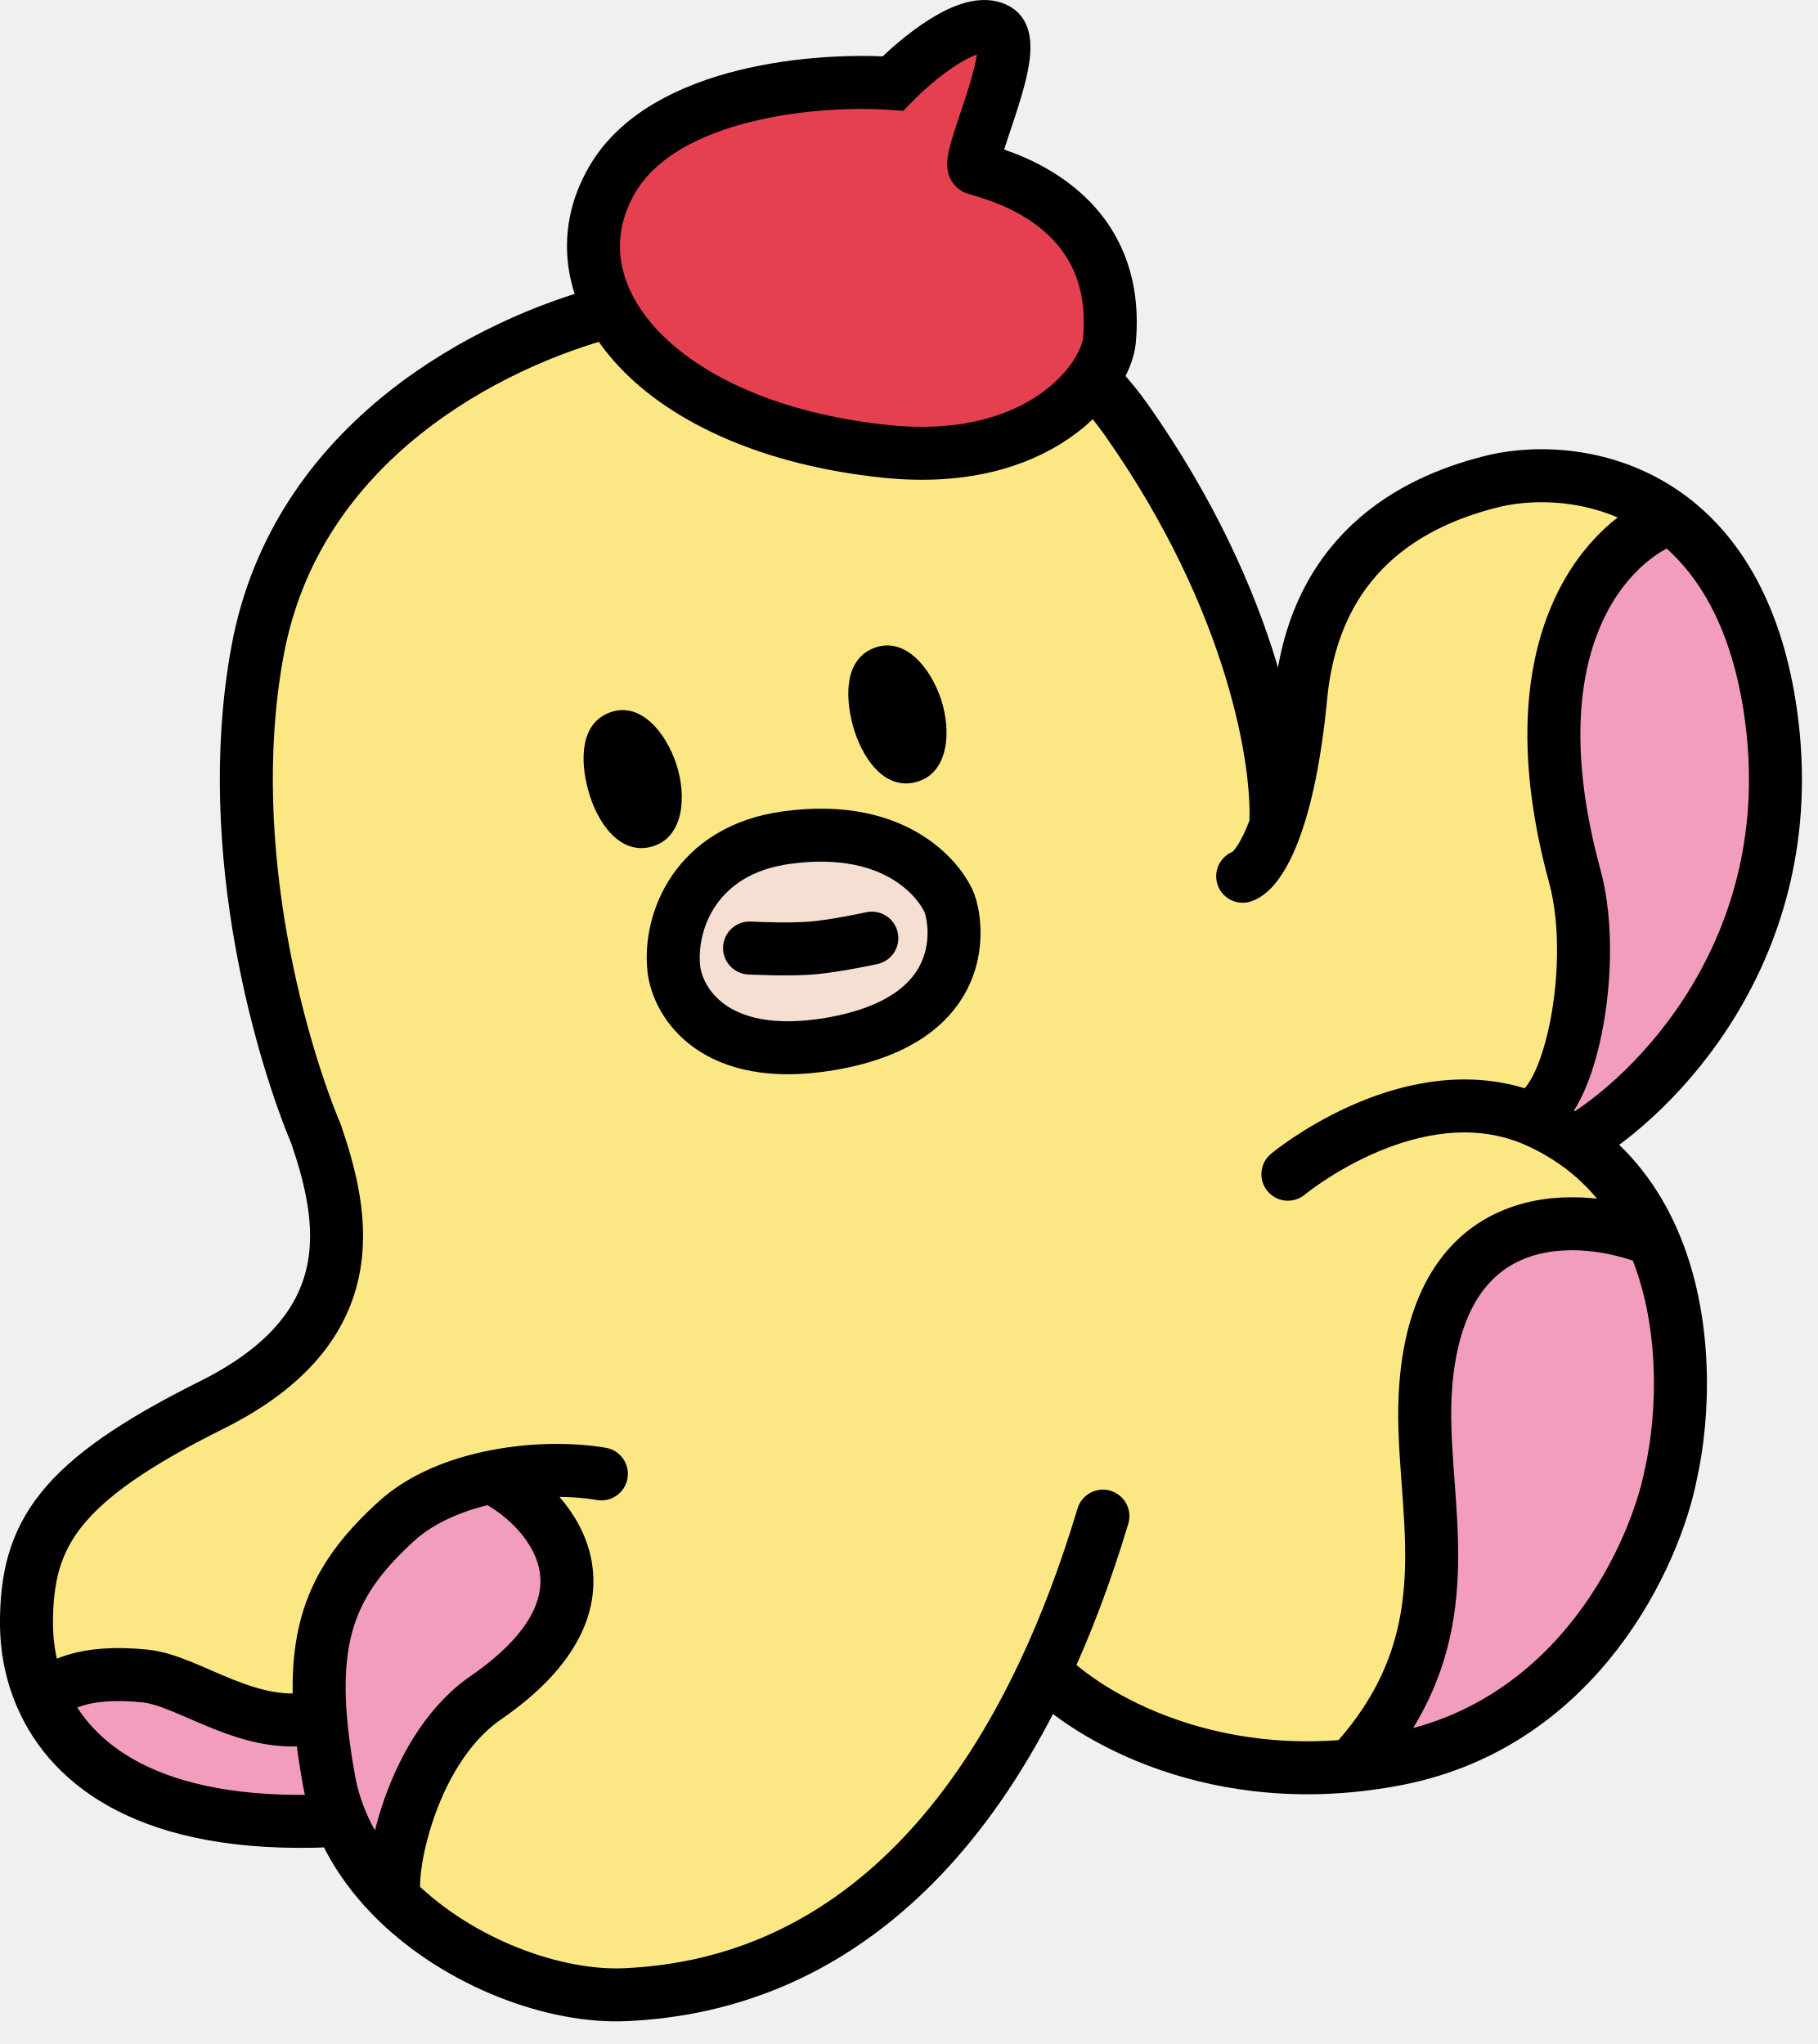
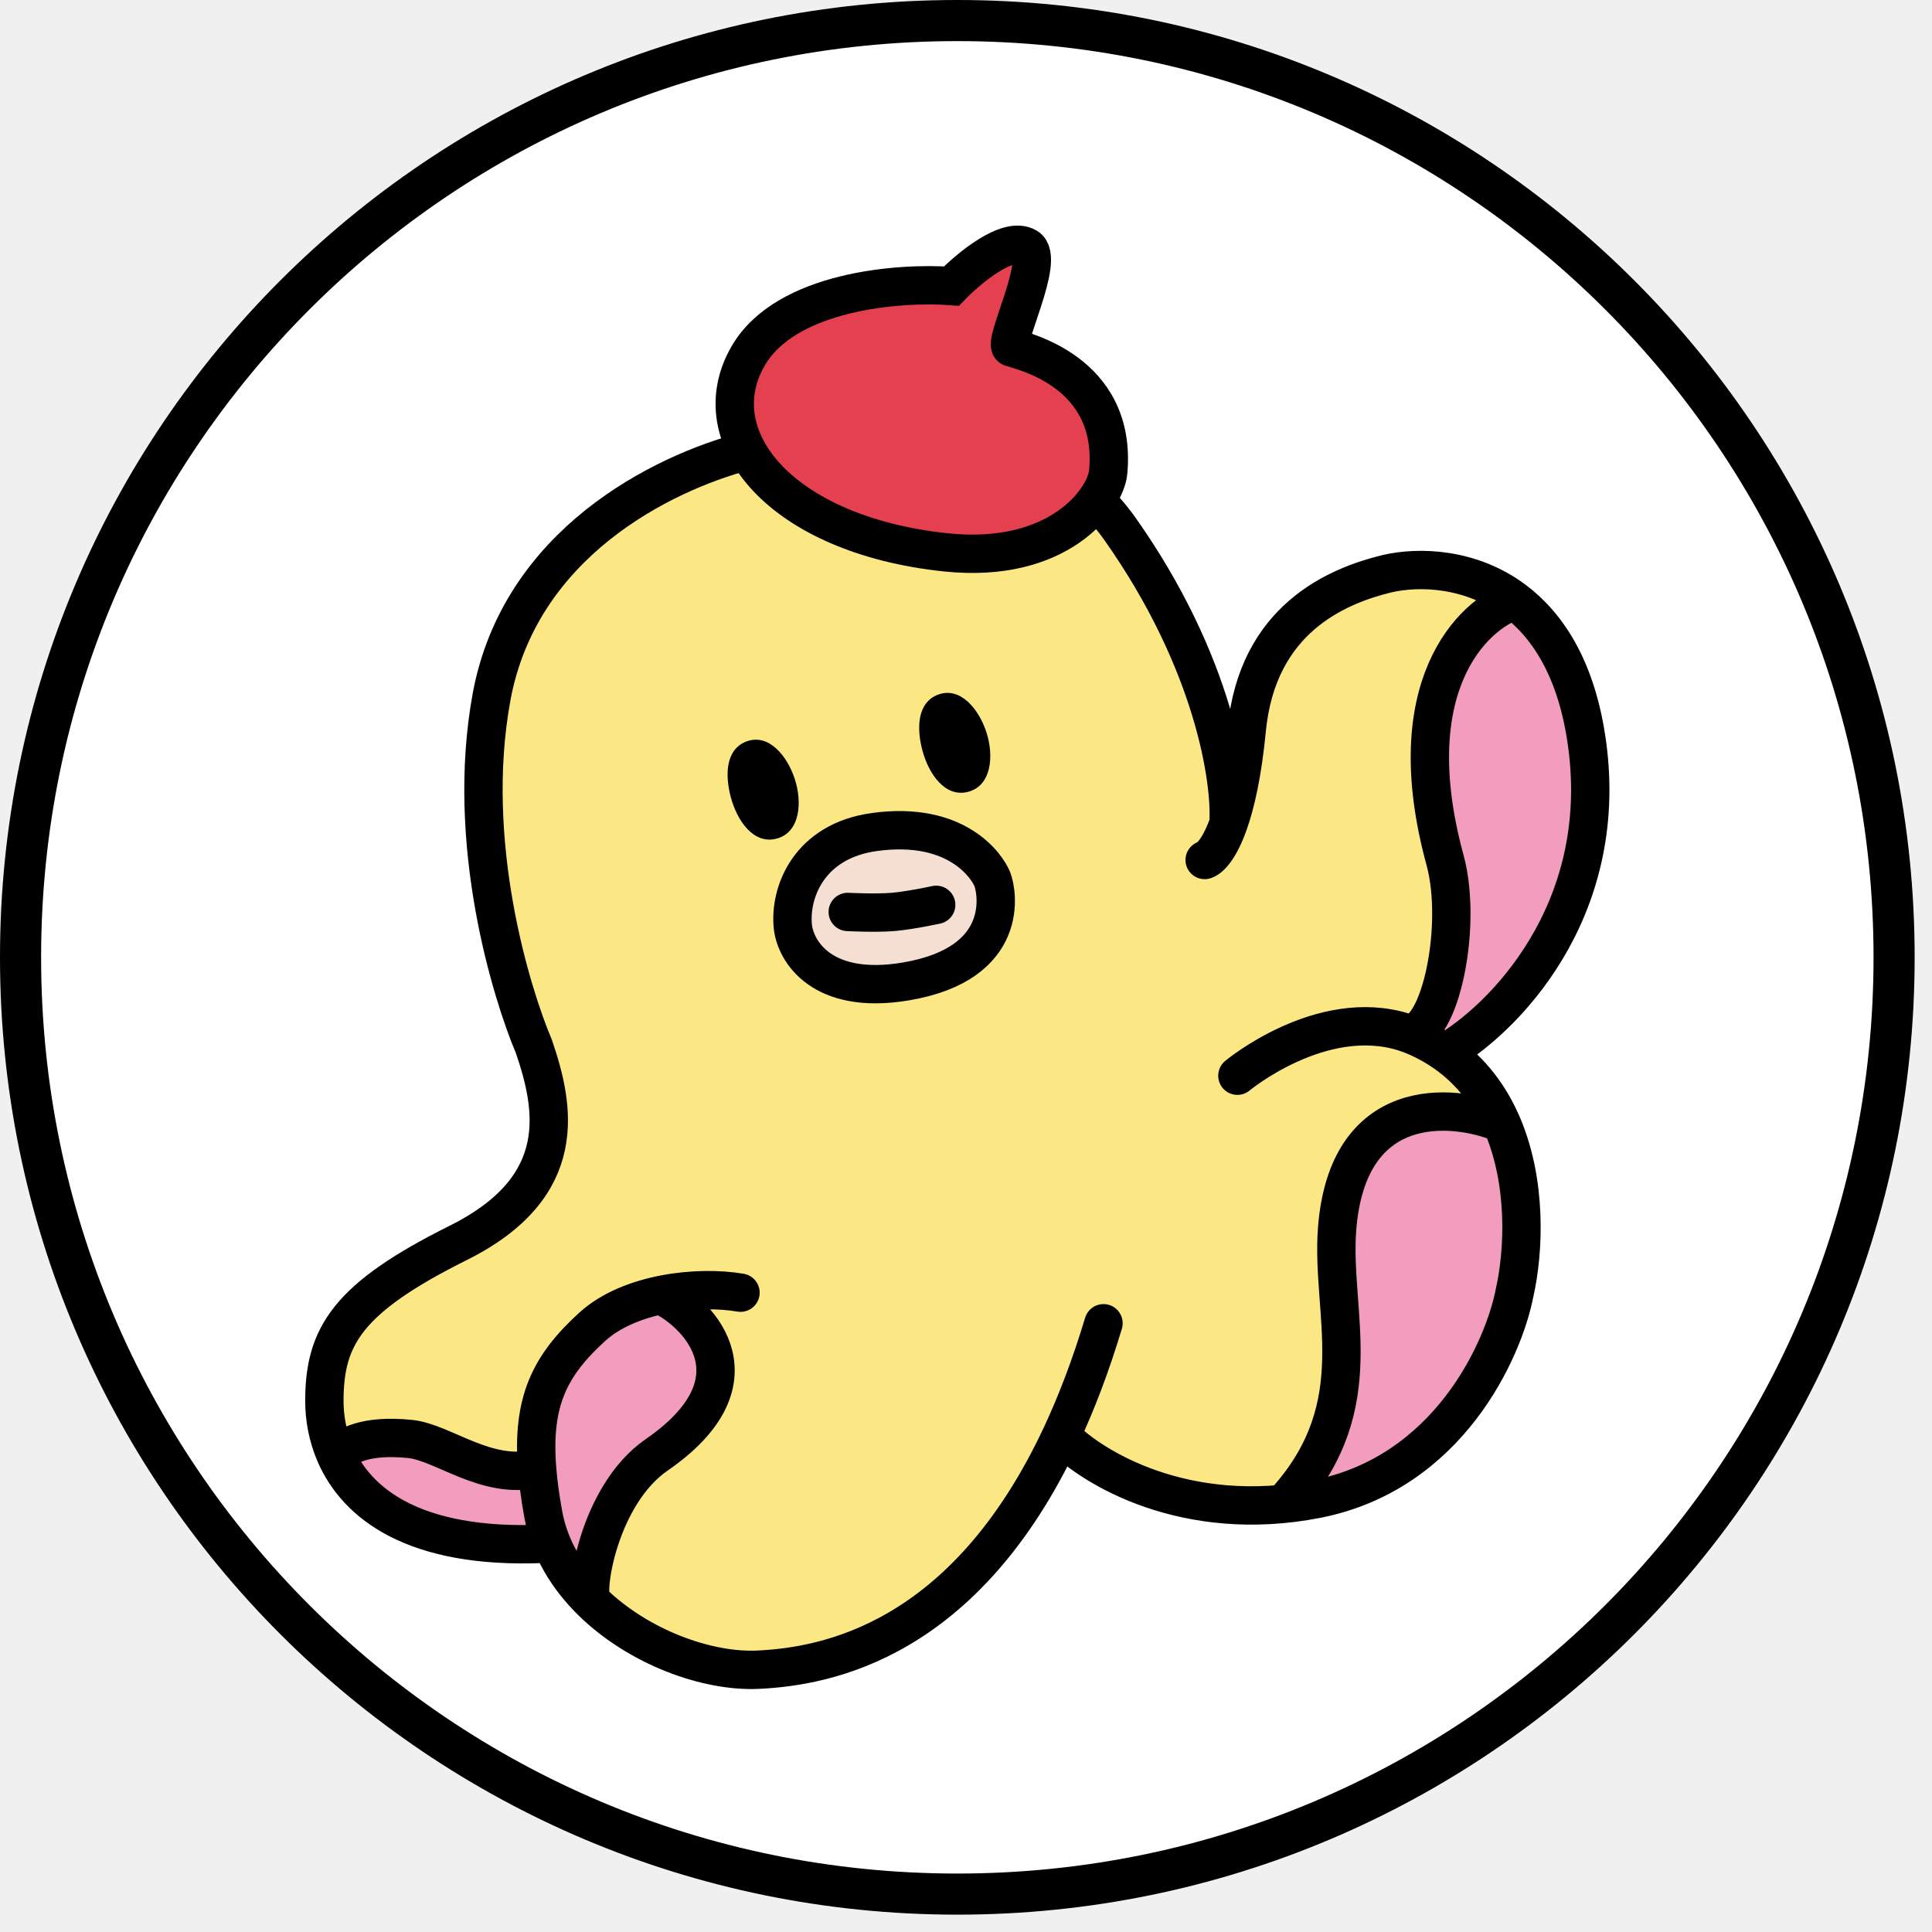
- <svg xmlns="http://www.w3.org/2000/svg" width="32" height="36" viewBox="0 0 32 36" fill="none">
-   <path d="M4.534 11.468C5.22 7.736 8.664 6.031 10.71 5.489C12.8 4.776 17.55 4.158 19.829 7.389C22.107 10.621 22.533 13.51 22.461 14.55C22.637 14.057 22.803 13.324 22.904 12.268C23.164 9.568 25.1 8.765 26.312 8.47C27.095 8.286 28.363 8.323 29.421 9.12C30.245 9.74 30.942 10.821 31.186 12.616C31.743 16.718 29.113 19.329 27.729 20.122C28.375 20.575 28.816 21.178 29.105 21.838C29.73 23.264 29.649 24.954 29.421 25.959C29.147 27.371 27.802 30.352 24.609 30.978C21.417 31.604 19.133 30.212 18.39 29.437C16.045 34.44 12.681 35.051 11.023 35.131C9.769 35.191 8.107 34.579 6.984 33.484C6.386 32.9 5.94 32.18 5.791 31.351C5.718 30.942 5.668 30.573 5.641 30.237C4.41 30.529 3.356 29.598 2.55 29.518C1.444 29.407 1.016 29.693 0.739 29.903C0.539 29.451 0.466 28.992 0.466 28.594C0.466 27.018 0.991 26.013 3.789 24.885C5.843 24.057 6.062 21.434 5.566 19.975C5.024 18.696 3.879 15.027 4.534 11.468Z" fill="#FBE783" />
-   <path d="M29.48 9.781C29.467 9.781 29.453 9.781 29.436 9.781C29.295 9.781 29.222 10.117 29.163 10.27C29.113 10.399 29.021 10.52 28.891 10.738C28.736 10.995 28.654 11.064 28.604 11.161C28.581 11.204 28.536 11.397 28.459 11.689C28.406 11.891 28.399 12.227 28.379 12.694C28.362 13.089 28.33 13.347 28.335 13.479C28.343 13.687 28.38 13.941 28.396 14.089C28.425 14.348 28.454 14.508 28.487 14.979C28.505 15.231 28.548 15.381 28.562 15.719C28.576 16.034 28.576 16.64 28.563 17.015C28.54 17.673 28.448 17.81 28.351 18.006C28.238 18.233 28.191 18.43 28.127 18.596C28.045 18.808 28.029 18.907 27.972 19.003C27.953 19.035 27.935 19.079 27.914 19.117C27.877 19.186 28.118 18.993 28.711 18.402C29.061 18.053 29.421 17.521 29.622 17.241C29.824 16.961 29.834 16.926 29.898 16.774C29.963 16.621 30.082 16.351 30.169 16.131C30.257 15.91 30.309 15.746 30.366 15.537C30.424 15.329 30.486 15.081 30.532 14.844C30.577 14.606 30.605 14.386 30.619 14.026C30.633 13.667 30.633 13.175 30.606 12.811C30.579 12.448 30.525 12.228 30.493 12.087C30.461 11.945 30.453 11.889 30.404 11.717C30.354 11.546 30.263 11.26 30.14 10.971C30.016 10.681 29.863 10.396 29.781 10.26C29.7 10.123 29.694 10.145 29.691 10.476C29.688 10.808 29.688 11.449 29.703 11.897C29.717 12.344 29.745 12.579 29.775 12.755C29.806 12.932 29.838 13.043 29.869 13.218C29.9 13.393 29.928 13.627 29.942 14.293C29.957 14.958 29.957 16.048 29.941 16.66C29.925 17.272 29.893 17.374 29.87 17.439C29.848 17.504 29.834 17.53 29.806 17.519C29.777 17.507 29.735 17.459 29.706 17.394C29.677 17.33 29.665 17.251 29.619 16.442C29.573 15.633 29.495 14.096 29.452 13.293C29.407 12.469 29.397 12.36 29.393 12.214C29.391 12.125 29.352 12.047 29.308 11.984C29.293 11.963 29.268 11.992 29.255 12.02C29.228 12.08 29.217 12.386 29.192 12.834C29.179 13.014 29.164 13.099 29.157 13.155C29.149 13.21 29.149 13.232 29.149 13.256" stroke="#F29DBE" stroke-width="1.244" stroke-linecap="round" />
-   <path d="M28.763 22.671C28.769 22.668 28.774 22.642 28.767 22.599C28.749 22.494 28.552 22.484 28.218 22.478C28.005 22.474 27.863 22.526 27.73 22.548C27.623 22.565 27.457 22.655 27.292 22.741C27.243 22.767 27.174 22.788 27.122 22.801C26.979 22.839 27.66 22.468 27.87 22.373C27.975 22.325 27.497 22.416 27.302 22.468C27.123 22.515 26.957 22.599 26.864 22.674C26.773 22.747 26.625 22.962 26.468 23.18C26.353 23.34 26.305 23.423 26.265 23.534C26.219 23.659 26.209 23.757 26.166 23.871C26.118 23.998 26.104 24.141 26.055 24.387C26.017 24.573 25.963 24.823 25.93 25.022C25.923 25.06 25.912 25.095 25.903 25.332C25.894 25.57 25.887 26.009 25.891 26.267C25.897 26.59 25.933 26.701 25.946 26.831C25.967 27.038 25.989 27.313 25.992 27.552C25.996 27.814 25.997 28.142 25.982 28.291C25.951 28.587 25.887 28.68 25.807 28.931C25.768 29.055 25.74 29.183 25.693 29.31C25.642 29.447 25.535 29.688 25.457 29.827C25.41 29.911 25.305 30.011 25.224 30.1C25.214 30.111 25.328 30.047 25.655 29.775C25.91 29.563 26.332 29.181 26.567 28.977C26.83 28.748 26.934 28.661 27.052 28.546C27.122 28.478 27.285 28.31 27.534 28.021C27.65 27.886 27.739 27.766 27.857 27.592C27.974 27.418 28.116 27.192 28.284 26.849C28.452 26.505 28.643 26.05 28.75 25.787C28.878 25.471 28.897 25.359 28.917 25.254C28.979 24.924 29.042 24.504 29.053 24.381C29.065 24.254 29.095 24.105 29.096 23.39C29.096 23.2 29.023 23.106 28.946 23.011C28.861 22.905 28.575 22.912 28.303 22.97C27.897 23.056 27.707 23.431 27.518 23.688C27.361 23.901 27.355 24.011 27.322 24.128C27.312 24.163 27.296 24.203 27.191 24.646C27.085 25.09 26.889 25.936 26.767 26.509C26.646 27.082 26.605 27.356 26.567 27.568C26.47 28.111 26.445 28.282 26.452 28.433C26.453 28.464 26.497 28.471 26.525 28.47C26.553 28.468 26.578 28.453 26.665 28.344C26.753 28.235 26.901 28.033 27.29 27.227C27.679 26.421 28.305 25.017 28.615 24.287C28.926 23.557 28.903 23.544 28.867 23.548C28.667 23.638 28.48 23.757 28.323 24.006C28.238 24.189 28.09 24.533 27.921 24.916" stroke="#F29DBE" stroke-width="1.244" stroke-linecap="round" />
-   <path d="M15.996 16.032C15.986 16.062 15.962 16.285 15.919 16.517C15.883 16.716 15.64 16.895 15.485 16.98C15.116 17.181 14.81 17.242 14.699 17.255C14.485 17.279 14.18 17.285 13.549 17.292C13.346 17.294 13.188 17.197 13.009 17.063C12.784 16.894 12.774 16.752 12.759 16.629C12.736 16.43 13.163 16.13 13.459 15.942C13.624 15.837 13.788 15.837 14.117 15.822C14.729 15.795 15.163 15.824 15.217 15.833C15.267 15.84 15.314 15.849 15.362 15.858C15.386 15.861 15.412 15.863 15.47 15.875" stroke="#F4DFD2" stroke-width="1.555" stroke-linecap="round" />
-   <path d="M8.713 26.53C8.65 26.548 8.512 26.624 8.273 26.802C8.113 26.922 7.887 27.116 7.732 27.257C7.576 27.398 7.501 27.484 7.399 27.619C7.296 27.753 7.17 27.934 7.031 28.142C6.743 28.576 6.582 28.85 6.553 28.917C6.527 28.978 6.507 29.065 6.485 29.175C6.464 29.284 6.395 29.555 6.285 29.933C6.207 30.201 6.21 30.348 6.208 30.408C6.201 30.662 6.283 31.122 6.344 31.258C6.421 31.43 6.42 31.631 6.453 31.643C6.474 31.652 6.503 31.591 6.615 31.38C6.726 31.169 6.919 30.791 7.04 30.542C7.161 30.293 7.204 30.185 7.375 29.883C7.546 29.582 7.843 29.09 8.051 28.773C8.351 28.314 8.498 28.179 8.541 28.152C8.775 28.003 9.094 27.747 9.169 27.551C9.208 27.446 9.189 27.191 9.111 26.859C9.097 26.799 9.088 26.77 9.085 26.869C9.075 27.198 9.105 27.495 9.143 27.598C9.167 27.664 9.163 27.776 9.158 27.937C9.154 28.077 9.016 28.323 8.808 28.624C8.509 28.935 8.261 29.148 8.142 29.262C8.053 29.342 7.906 29.468 7.734 29.607" stroke="#F29DBE" stroke-width="1.244" stroke-linecap="round" />
-   <path d="M5.463 30.985C5.444 30.985 5.262 30.987 4.904 30.975C4.719 30.969 4.525 30.934 4.368 30.903C4.212 30.872 4.099 30.839 3.904 30.802C3.71 30.764 3.439 30.723 3.163 30.659C2.61 30.531 2.313 30.411 2.269 30.389C2.176 30.343 1.928 30.278 1.688 30.213C1.61 30.192 1.534 30.164 1.487 30.153C1.481 30.152 1.513 30.162 1.952 30.322C2.39 30.482 3.234 30.791 3.787 30.983C4.341 31.174 4.579 31.237 4.716 31.272C4.882 31.313 4.948 31.322 5.174 31.339C5.366 31.345 5.715 31.347 5.961 31.359C6.208 31.372 6.34 31.394 6.505 31.417" stroke="#F29DBE" stroke-width="1.244" stroke-linecap="round" />
-   <path d="M5.791 32.069C2.63 32.199 1.257 31.077 0.739 29.903M10.589 25.959C9.565 25.784 7.897 25.959 6.984 26.789C5.946 27.733 5.514 28.607 5.641 30.237M19.42 26.703C19.11 27.735 18.763 28.642 18.39 29.437M18.39 29.437C16.045 34.44 12.681 35.051 11.023 35.131C9.769 35.191 8.107 34.579 6.984 33.484M18.39 29.437C19.133 30.212 21.417 31.604 24.609 30.978C27.802 30.352 29.147 27.371 29.421 25.959C29.649 24.954 29.73 23.264 29.105 21.838M22.677 20.681C22.677 20.681 24.711 18.989 26.728 19.619M21.881 15.433C22.026 15.387 22.25 15.14 22.461 14.55M27.729 20.122C27.53 19.984 27.313 19.859 27.074 19.751C26.959 19.699 26.844 19.655 26.728 19.619M27.729 20.122C29.113 19.329 31.743 16.718 31.186 12.616C30.942 10.821 30.245 9.74 29.421 9.12M27.729 20.122C28.375 20.575 28.816 21.178 29.105 21.838M29.421 9.12C28.363 8.323 27.095 8.286 26.312 8.47C25.1 8.765 23.164 9.568 22.904 12.268C22.803 13.324 22.637 14.057 22.461 14.55M29.421 9.12C28.38 9.475 26.584 11.234 27.729 15.433C28.192 17.13 27.539 19.973 26.728 19.619M22.461 14.55C22.533 13.51 22.107 10.621 19.829 7.389C17.55 4.158 12.8 4.776 10.71 5.489C8.664 6.031 5.22 7.736 4.534 11.468C3.879 15.027 5.024 18.696 5.566 19.975C6.062 21.434 6.474 23.376 3.729 24.745C1.029 26.091 0.466 27.018 0.466 28.594C0.466 28.992 0.539 29.451 0.739 29.903M29.105 21.838C27.876 21.334 25.355 21.143 25.104 24.409C24.947 26.451 25.936 28.666 23.9 30.978M8.649 26.016C9.646 26.498 11.117 28.133 8.552 29.903C7.14 30.878 6.778 33.271 6.984 33.484M6.984 33.484C6.386 32.9 5.94 32.18 5.791 31.351C5.718 30.942 5.668 30.573 5.641 30.237M0.739 29.903C1.016 29.693 1.444 29.407 2.55 29.518C3.356 29.598 4.41 30.529 5.641 30.237" stroke="black" stroke-width="0.933" stroke-linecap="round" />
-   <path d="M17.558 0.523C17.09 0.248 16.139 1.041 15.722 1.471C14.457 1.377 11.698 1.584 10.778 3.166C9.628 5.144 11.565 7.525 15.58 7.948C18.32 8.238 19.474 6.675 19.535 5.991C19.757 3.529 17.394 3.044 17.174 2.964C16.955 2.885 18.026 0.797 17.558 0.523Z" fill="#E54050" stroke="black" stroke-width="0.933" stroke-linecap="round" />
-   <path d="M13.198 16.697C13.198 16.697 13.868 16.732 14.296 16.697C14.712 16.663 15.351 16.523 15.351 16.523M11.864 17.054C11.778 16.239 12.241 14.971 13.852 14.752C15.866 14.477 16.599 15.602 16.716 15.903C16.834 16.203 17.174 17.956 14.611 18.388C12.56 18.733 11.925 17.642 11.864 17.054Z" stroke="black" stroke-width="0.933" stroke-linecap="round" />
-   <path d="M10.353 13.904C10.212 13.372 10.222 12.739 10.739 12.548C11.281 12.348 11.727 12.907 11.908 13.457C12.094 14.02 12.045 14.756 11.473 14.912C10.905 15.067 10.504 14.473 10.353 13.904Z" fill="black" />
-   <path d="M15.014 12.766C14.873 12.233 14.883 11.6 15.4 11.409C15.943 11.21 16.388 11.768 16.57 12.318C16.755 12.881 16.706 13.617 16.134 13.773C15.566 13.929 15.165 13.334 15.014 12.766Z" fill="black" />
+ <svg xmlns="http://www.w3.org/2000/svg" width="47" height="47" viewBox="0 0 47 47" fill="none">
+   <circle cx="23.289" cy="23.289" r="22.789" fill="white" stroke="black" />
+   <path d="M11.958 16.956C12.645 13.224 16.089 11.519 18.134 10.977C20.225 10.264 24.974 9.646 27.253 12.877C29.532 16.109 29.957 18.998 29.885 20.038C30.061 19.545 30.227 18.812 30.329 17.757C30.588 15.056 32.525 14.254 33.736 13.958C34.52 13.774 35.787 13.811 36.846 14.608C37.669 15.229 38.367 16.309 38.61 18.104C39.167 22.206 36.538 24.817 35.153 25.611C35.8 26.063 36.24 26.666 36.529 27.326C37.154 28.752 37.073 30.442 36.846 31.447C36.572 32.859 35.226 35.84 32.034 36.466C28.842 37.092 26.558 35.7 25.815 34.925C23.47 39.928 20.105 40.539 18.448 40.619C17.194 40.679 15.531 40.067 14.408 38.972C13.81 38.388 13.365 37.668 13.216 36.839C13.142 36.43 13.092 36.061 13.066 35.725C11.835 36.017 10.781 35.086 9.975 35.006C8.869 34.895 8.441 35.181 8.163 35.391C7.964 34.939 7.891 34.48 7.891 34.082C7.891 32.506 8.415 31.502 11.213 30.373C13.267 29.545 13.486 26.922 12.99 25.463C12.448 24.184 11.303 20.515 11.958 16.956Z" fill="#FBE783" />
+   <path d="M36.905 15.269C36.891 15.269 36.878 15.269 36.86 15.269C36.719 15.269 36.647 15.605 36.587 15.758C36.537 15.887 36.446 16.008 36.315 16.226C36.16 16.483 36.078 16.552 36.028 16.649C36.005 16.692 35.96 16.885 35.883 17.177C35.83 17.379 35.824 17.715 35.803 18.182C35.786 18.578 35.754 18.835 35.76 18.968C35.768 19.175 35.804 19.43 35.82 19.577C35.849 19.836 35.878 19.996 35.911 20.467C35.929 20.719 35.972 20.869 35.987 21.207C36 21.522 36 22.128 35.987 22.503C35.964 23.161 35.872 23.298 35.775 23.494C35.662 23.721 35.615 23.918 35.551 24.084C35.469 24.296 35.453 24.395 35.396 24.491C35.378 24.523 35.359 24.567 35.339 24.605C35.301 24.674 35.542 24.481 36.135 23.89C36.485 23.541 36.845 23.01 37.047 22.729C37.248 22.449 37.258 22.414 37.322 22.262C37.387 22.109 37.506 21.839 37.594 21.619C37.681 21.398 37.733 21.234 37.791 21.026C37.848 20.817 37.91 20.569 37.956 20.332C38.001 20.094 38.029 19.874 38.043 19.514C38.058 19.155 38.058 18.663 38.031 18.299C38.003 17.936 37.949 17.716 37.917 17.575C37.886 17.433 37.877 17.377 37.828 17.205C37.778 17.034 37.688 16.748 37.564 16.459C37.441 16.169 37.287 15.884 37.206 15.748C37.124 15.611 37.118 15.633 37.115 15.964C37.113 16.296 37.113 16.937 37.127 17.385C37.141 17.832 37.169 18.067 37.2 18.243C37.23 18.42 37.263 18.532 37.294 18.706C37.324 18.881 37.352 19.115 37.367 19.781C37.381 20.446 37.381 21.536 37.365 22.148C37.349 22.76 37.318 22.862 37.295 22.927C37.272 22.992 37.258 23.018 37.23 23.007C37.202 22.995 37.159 22.947 37.13 22.882C37.102 22.818 37.089 22.739 37.043 21.93C36.997 21.121 36.919 19.584 36.876 18.782C36.832 17.957 36.821 17.848 36.818 17.702C36.815 17.613 36.777 17.535 36.732 17.472C36.717 17.451 36.693 17.48 36.68 17.508C36.652 17.568 36.641 17.874 36.616 18.322C36.603 18.502 36.588 18.587 36.581 18.642C36.573 18.698 36.573 18.72 36.573 18.744" stroke="#F29DBE" stroke-width="1.244" stroke-linecap="round" />
+   <path d="M36.187 28.159C36.194 28.156 36.199 28.13 36.191 28.087C36.173 27.982 35.976 27.972 35.642 27.966C35.429 27.962 35.288 28.014 35.154 28.036C35.047 28.053 34.881 28.143 34.717 28.229C34.667 28.255 34.599 28.276 34.546 28.289C34.403 28.327 35.085 27.956 35.294 27.861C35.4 27.813 34.921 27.904 34.727 27.956C34.548 28.003 34.382 28.087 34.289 28.162C34.197 28.235 34.05 28.45 33.892 28.668C33.777 28.828 33.729 28.911 33.689 29.022C33.643 29.147 33.634 29.245 33.59 29.359C33.542 29.486 33.529 29.629 33.479 29.875C33.442 30.061 33.387 30.311 33.354 30.51C33.348 30.548 33.337 30.583 33.328 30.82C33.319 31.058 33.311 31.497 33.316 31.755C33.321 32.078 33.357 32.189 33.371 32.319C33.392 32.526 33.413 32.801 33.417 33.04C33.42 33.302 33.421 33.63 33.406 33.779C33.376 34.075 33.312 34.168 33.232 34.419C33.193 34.543 33.164 34.671 33.118 34.798C33.067 34.935 32.959 35.175 32.881 35.315C32.834 35.399 32.729 35.499 32.649 35.588C32.638 35.599 32.753 35.535 33.08 35.263C33.335 35.051 33.757 34.669 33.992 34.465C34.255 34.236 34.359 34.149 34.476 34.034C34.546 33.966 34.71 33.798 34.958 33.509C35.075 33.374 35.163 33.254 35.281 33.08C35.399 32.906 35.54 32.68 35.708 32.337C35.877 31.993 36.068 31.538 36.175 31.275C36.303 30.959 36.322 30.847 36.341 30.742C36.403 30.412 36.467 29.992 36.478 29.869C36.49 29.742 36.519 29.593 36.52 28.878C36.521 28.688 36.448 28.594 36.371 28.499C36.285 28.393 35.999 28.4 35.727 28.457C35.322 28.544 35.132 28.919 34.942 29.176C34.786 29.389 34.779 29.499 34.746 29.616C34.736 29.651 34.721 29.691 34.615 30.134C34.509 30.578 34.313 31.424 34.192 31.997C34.071 32.57 34.03 32.844 33.992 33.056C33.894 33.599 33.869 33.77 33.876 33.921C33.878 33.952 33.921 33.959 33.949 33.958C33.977 33.956 34.002 33.941 34.09 33.832C34.177 33.723 34.326 33.521 34.715 32.715C35.104 31.909 35.729 30.505 36.04 29.775C36.35 29.045 36.328 29.032 36.292 29.036C36.092 29.126 35.904 29.245 35.748 29.494C35.662 29.677 35.515 30.021 35.345 30.404" stroke="#F29DBE" stroke-width="1.244" stroke-linecap="round" />
+   <path d="M23.42 21.52C23.41 21.55 23.387 21.772 23.344 22.005C23.307 22.204 23.065 22.383 22.909 22.468C22.541 22.669 22.234 22.73 22.124 22.742C21.909 22.767 21.604 22.773 20.973 22.78C20.771 22.782 20.612 22.685 20.434 22.551C20.209 22.382 20.198 22.24 20.184 22.117C20.16 21.918 20.587 21.618 20.883 21.43C21.048 21.325 21.212 21.325 21.541 21.31C22.153 21.283 22.588 21.312 22.641 21.321C22.691 21.328 22.739 21.337 22.786 21.346C22.811 21.349 22.837 21.351 22.895 21.363" stroke="#F4DFD2" stroke-width="1.555" stroke-linecap="round" />
+   <path d="M16.137 32.018C16.074 32.036 15.936 32.112 15.697 32.291C15.537 32.41 15.311 32.605 15.156 32.745C15 32.886 14.925 32.972 14.823 33.107C14.721 33.241 14.594 33.422 14.456 33.63C14.167 34.064 14.006 34.338 13.977 34.405C13.951 34.466 13.932 34.553 13.909 34.663C13.888 34.772 13.82 35.043 13.709 35.421C13.631 35.689 13.634 35.836 13.633 35.896C13.626 36.15 13.707 36.61 13.768 36.746C13.846 36.919 13.844 37.118 13.877 37.131C13.899 37.14 13.927 37.079 14.039 36.868C14.15 36.657 14.343 36.279 14.464 36.03C14.585 35.781 14.628 35.673 14.799 35.371C14.97 35.07 15.268 34.578 15.475 34.261C15.775 33.802 15.922 33.667 15.965 33.64C16.199 33.492 16.518 33.235 16.593 33.039C16.633 32.934 16.613 32.679 16.535 32.347C16.521 32.287 16.512 32.258 16.509 32.357C16.499 32.686 16.53 32.983 16.567 33.086C16.591 33.152 16.587 33.264 16.583 33.425C16.579 33.565 16.44 33.811 16.232 34.112C15.934 34.423 15.685 34.636 15.566 34.75C15.477 34.83 15.33 34.956 15.158 35.095" stroke="#F29DBE" stroke-width="1.244" stroke-linecap="round" />
+   <path d="M12.888 36.473C12.868 36.473 12.686 36.475 12.329 36.463C12.143 36.457 11.949 36.422 11.793 36.391C11.636 36.36 11.523 36.327 11.329 36.29C11.135 36.252 10.863 36.211 10.587 36.147C10.034 36.019 9.738 35.899 9.693 35.877C9.6 35.831 9.352 35.766 9.112 35.701C9.034 35.68 8.958 35.652 8.911 35.641C8.906 35.64 8.938 35.65 9.376 35.81C9.814 35.97 10.658 36.279 11.212 36.471C11.765 36.662 12.003 36.725 12.14 36.76C12.306 36.801 12.372 36.81 12.598 36.827C12.79 36.833 13.14 36.835 13.386 36.847C13.632 36.86 13.764 36.882 13.93 36.905" stroke="#F29DBE" stroke-width="1.244" stroke-linecap="round" />
+   <path d="M13.216 37.557C10.054 37.687 8.682 36.565 8.163 35.391M18.014 31.447C16.99 31.272 15.321 31.447 14.408 32.277C13.37 33.221 12.939 34.095 13.066 35.725M26.845 32.191C26.534 33.224 26.187 34.13 25.815 34.925M25.815 34.925C23.47 39.928 20.105 40.539 18.448 40.619C17.194 40.679 15.531 40.067 14.408 38.972M25.815 34.925C26.558 35.7 28.842 37.092 32.034 36.466C35.226 35.84 36.572 32.859 36.846 31.447C37.073 30.442 37.154 28.752 36.529 27.326M30.102 26.169C30.102 26.169 32.135 24.477 34.153 25.107M29.306 20.921C29.45 20.875 29.675 20.628 29.885 20.038M35.153 25.611C34.955 25.472 34.737 25.347 34.498 25.239C34.383 25.187 34.268 25.143 34.153 25.107M35.153 25.611C36.538 24.817 39.167 22.206 38.61 18.104C38.367 16.309 37.669 15.229 36.846 14.608M35.153 25.611C35.8 26.063 36.24 26.666 36.529 27.326M36.846 14.608C35.787 13.811 34.52 13.774 33.736 13.958C32.525 14.254 30.588 15.056 30.329 17.757C30.227 18.812 30.061 19.545 29.885 20.038M36.846 14.608C35.804 14.963 34.008 16.722 35.153 20.921C35.616 22.618 34.964 25.461 34.153 25.107M29.885 20.038C29.957 18.998 29.532 16.109 27.253 12.877C24.974 9.646 20.225 10.264 18.134 10.977C16.089 11.519 12.645 13.224 11.958 16.956C11.303 20.515 12.448 24.184 12.99 25.463C13.486 26.922 13.898 28.864 11.153 30.233C8.453 31.579 7.891 32.506 7.891 34.082C7.891 34.48 7.964 34.939 8.163 35.391M36.529 27.326C35.3 26.822 32.78 26.631 32.528 29.897C32.371 31.939 33.361 34.154 31.325 36.466M16.073 31.504C17.07 31.986 18.541 33.621 15.977 35.391C14.564 36.366 14.203 38.759 14.408 38.972M14.408 38.972C13.81 38.388 13.365 37.668 13.216 36.839C13.142 36.43 13.092 36.061 13.066 35.725M8.163 35.391C8.441 35.181 8.869 34.895 9.975 35.006C10.781 35.086 11.835 36.017 13.066 35.725" stroke="black" stroke-width="0.933" stroke-linecap="round" />
+   <path d="M24.982 6.011C24.514 5.736 23.563 6.529 23.146 6.959C21.882 6.865 19.123 7.072 18.203 8.654C17.052 10.632 18.989 13.013 23.005 13.437C25.744 13.726 26.898 12.163 26.96 11.479C27.182 9.017 24.819 8.532 24.599 8.452C24.379 8.373 25.451 6.285 24.982 6.011Z" fill="#E54050" stroke="black" stroke-width="0.933" stroke-linecap="round" />
+   <path d="M20.623 22.185C20.623 22.185 21.293 22.22 21.72 22.185C22.136 22.151 22.775 22.012 22.775 22.012M19.288 22.542C19.202 21.727 19.665 20.459 21.276 20.24C23.291 19.965 24.023 21.09 24.141 21.391C24.259 21.692 24.599 23.444 22.035 23.876C19.984 24.221 19.349 23.13 19.288 22.542Z" stroke="black" stroke-width="0.933" stroke-linecap="round" />
+   <path d="M17.778 19.392C17.636 18.86 17.647 18.227 18.163 18.036C18.706 17.836 19.152 18.395 19.333 18.945C19.519 19.508 19.47 20.244 18.898 20.4C18.33 20.555 17.929 19.961 17.778 19.392Z" fill="black" />
+   <path d="M22.439 18.254C22.297 17.721 22.308 17.088 22.825 16.897C23.367 16.698 23.813 17.256 23.994 17.806C24.18 18.369 24.131 19.105 23.558 19.261C22.991 19.416 22.59 18.822 22.439 18.254Z" fill="black" />
</svg>
